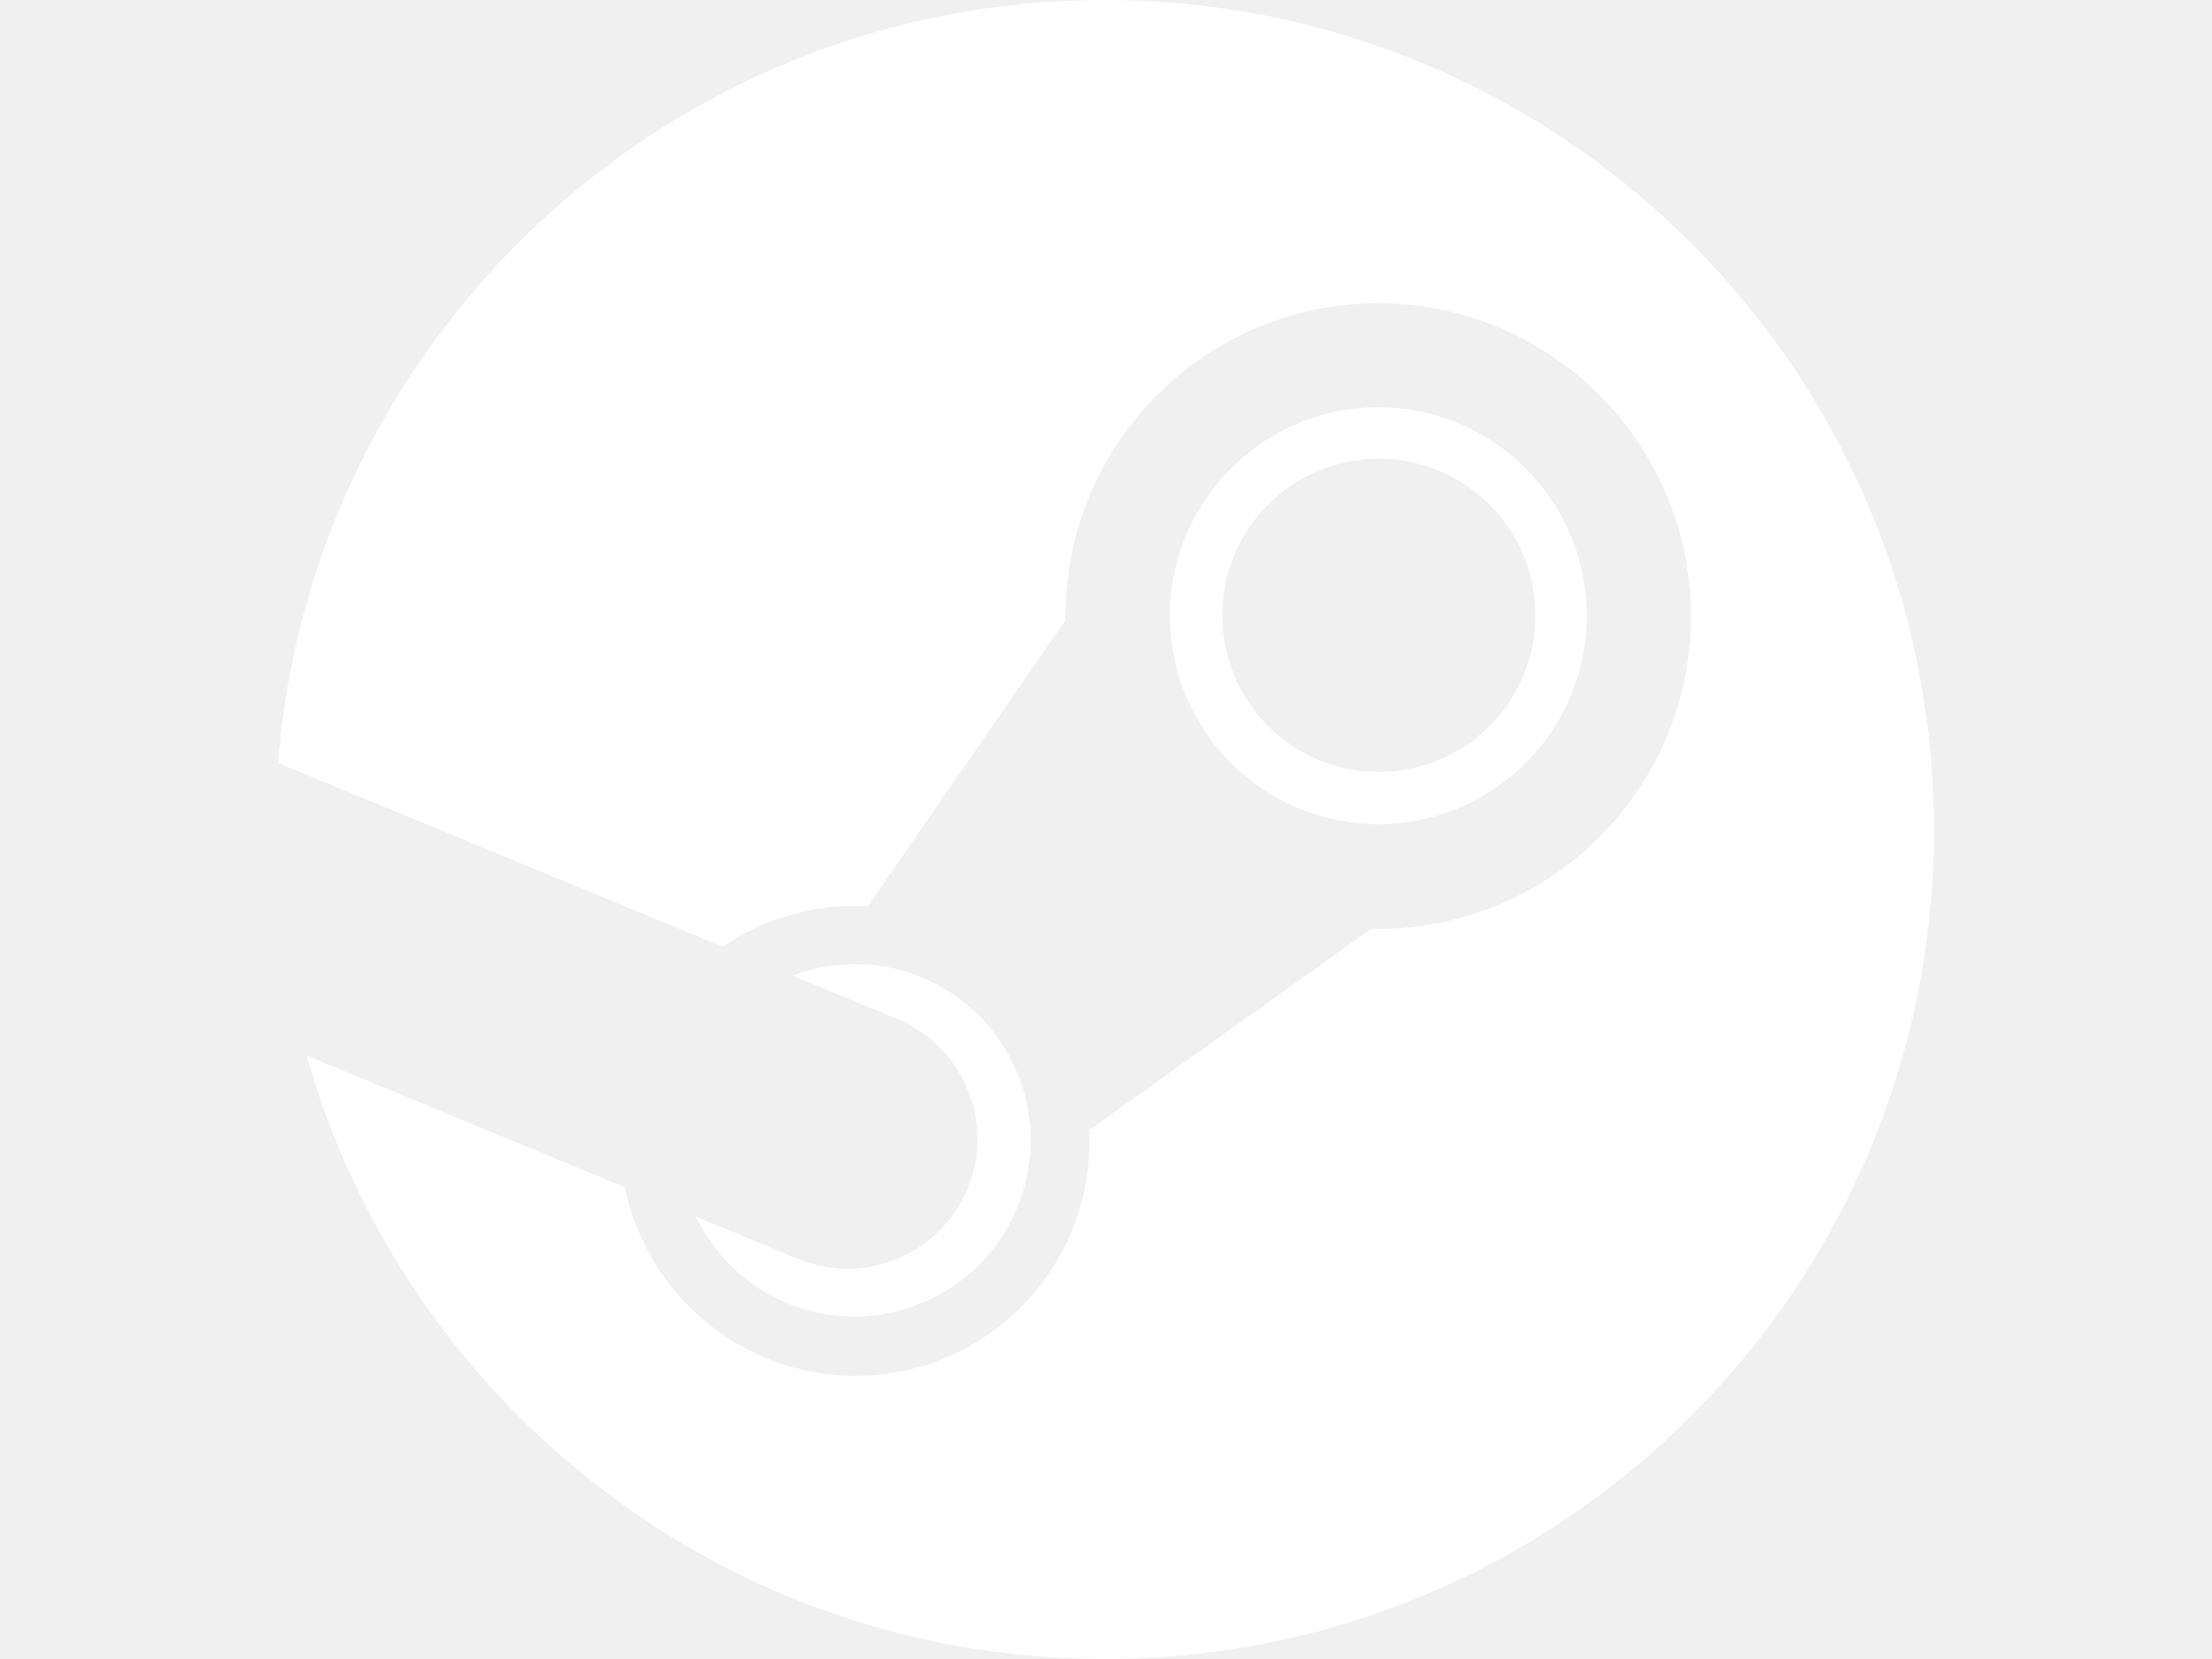
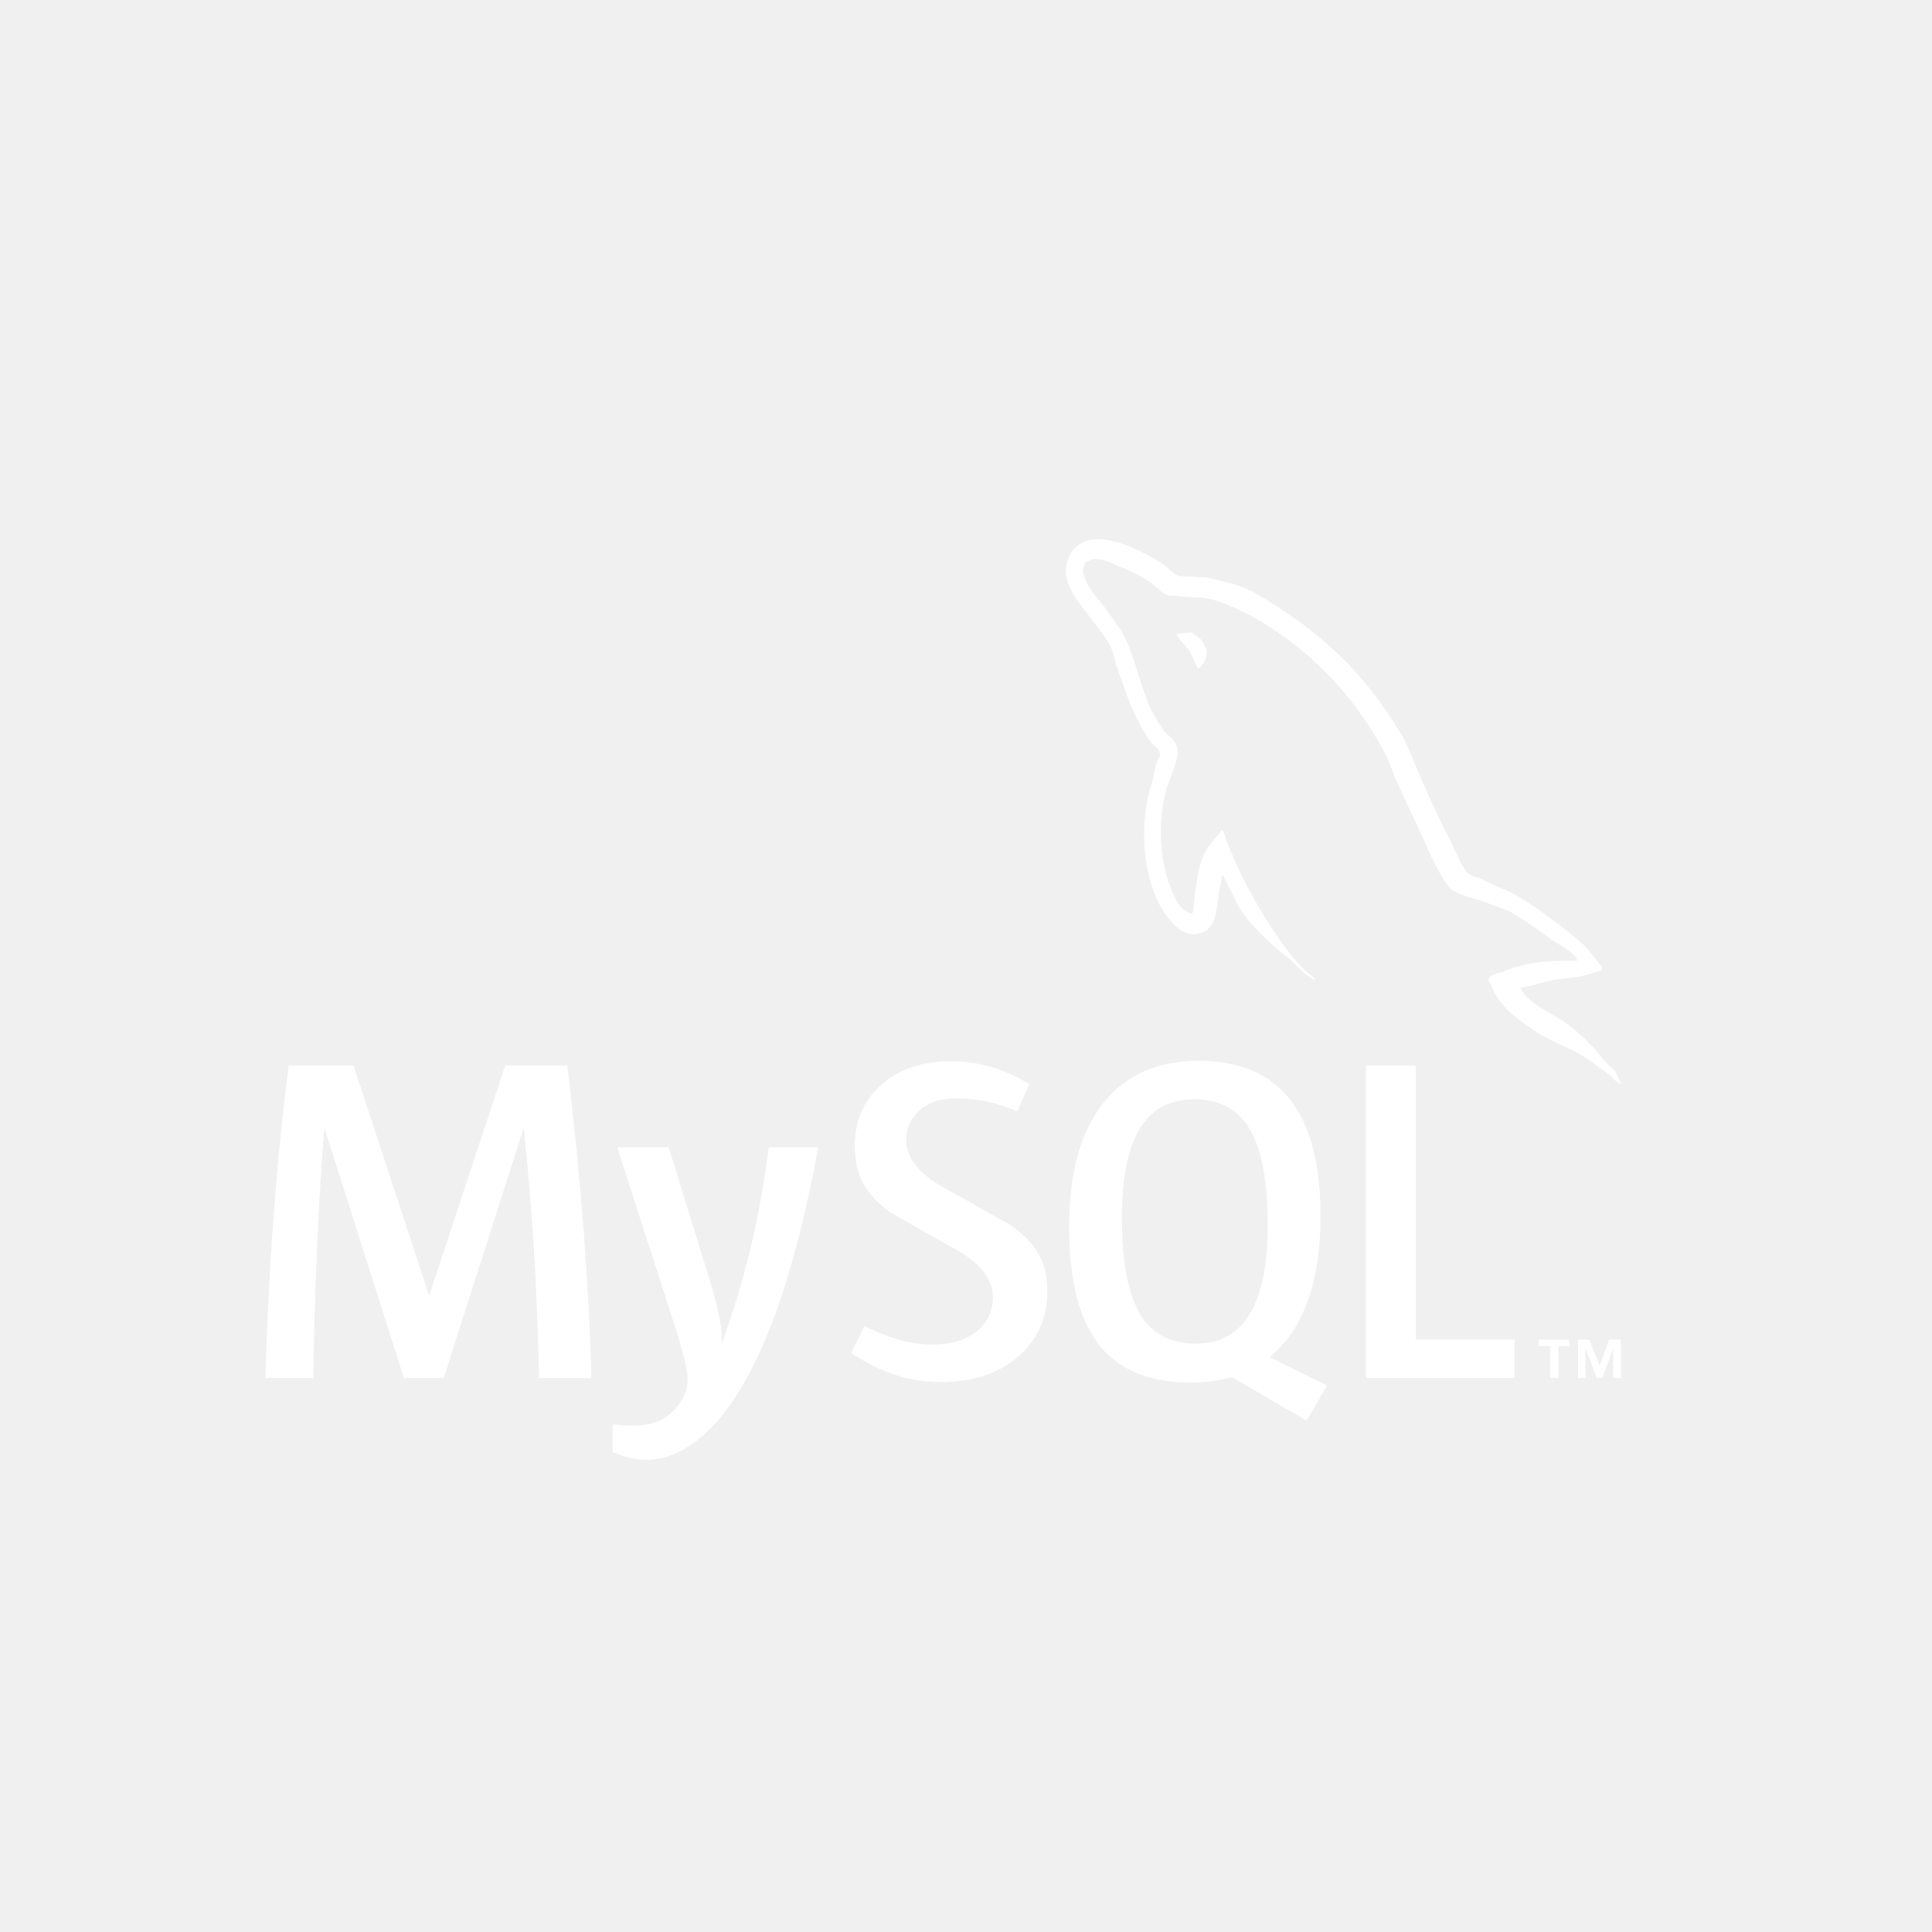
- <svg xmlns="http://www.w3.org/2000/svg" version="1.1" id="Layer_1" x="0px" y="0px" width="1600px" height="1200px" viewBox="0 0 1600 1200" enable-background="new 0 0 1600 1200" xml:space="preserve">
-   <path fill="#FFFFFF" d="M798.95,0C483.9,0,225.55,243,201.1,551.85l321.6,132.9c27.25-18.55,60.15-29.5,95.6-29.5  c3.15,0,6.25,0.2,9.4,0.3l143.05-207.1v-2.95c0-124.75,101.4-226.2,226.2-226.2c124.7,0,226.2,101.55,226.2,226.35  s-101.5,226.25-226.2,226.25h-5.25L787.9,817.45c0,2.6,0.2,5.25,0.2,7.95c0,93.75-75.75,169.8-169.5,169.8  c-81.75,0-150.8-58.65-166.55-136.35L221.8,763.5c71.3,251.85,302.5,436.5,577.15,436.5c331.35,0,599.95-268.65,599.95-600  S1130.25,0,798.95,0z M577,910.5L503.35,880c13.1,27.15,35.7,49.95,65.7,62.5c64.85,26.95,139.65-3.8,166.6-68.75  c13.15-31.5,13.2-65.95,0.25-97.45s-37.5-56.05-68.85-69.15c-31.2-13-64.5-12.45-93.9-1.5l76.15,31.5c47.8,20,70.45,75,50.45,122.75  c-19.85,47.85-74.85,70.5-122.7,50.6L577,910.5L577,910.5z M1147.75,445.35c0-83.1-67.65-150.75-150.75-150.75  c-83.25,0-150.75,67.65-150.75,150.75c0,83.25,67.5,150.75,150.75,150.75C1080.15,596.1,1147.75,528.6,1147.75,445.35z M884.1,445.1  c0-62.6,50.65-113.3,113.25-113.3c62.45,0,113.3,50.7,113.3,113.3c0,62.55-50.85,113.25-113.3,113.25  C934.7,558.35,884.1,507.65,884.1,445.1L884.1,445.1z" />
+ <svg xmlns="http://www.w3.org/2000/svg" viewBox="-18.458 -22.75 191.151 191.151" fill="#000000">
+   <g id="SVGRepo_bgCarrier" stroke-width="0" width="1600px" height="1200px" />
+   <g id="SVGRepo_tracerCarrier" stroke-linecap="round" stroke-linejoin="round" />
+   <g id="SVGRepo_iconCarrier">
+     <path d="M-18.458 6.58h191.151v132.49H-18.458V6.58z" fill="none" />
+     <path d="M40.054 113.583h-5.175c-.183-8.735-.687-16.947-1.511-24.642h-.046l-7.879 24.642h-3.94l-7.832-24.642h-.045c-.581 7.388-.947 15.602-1.099 24.642H7.81c.304-10.993 1.068-21.299 2.289-30.919h6.414l7.465 22.719h.046l7.511-22.719h6.137c1.344 11.268 2.138 21.575 2.382 30.919M62.497 90.771c-2.107 11.434-4.887 19.742-8.337 24.928-2.688 3.992-5.633 5.99-8.84 5.99-.855 0-1.91-.258-3.16-.77v-2.757c.611.088 1.328.138 2.152.138 1.498 0 2.702-.412 3.62-1.238 1.098-1.006 1.647-2.137 1.647-3.388 0-.858-.428-2.612-1.282-5.268L42.618 90.77h5.084l4.076 13.19c.916 2.995 1.298 5.086 1.145 6.277 2.229-5.953 3.786-12.444 4.673-19.468h4.901v.002z" fill="#ffffff" />
+     <path d="M131.382 113.583h-14.7V82.664h4.945v27.113h9.755v3.806zM112.834 114.33l-5.684-2.805c.504-.414.986-.862 1.42-1.381 2.416-2.838 3.621-7.035 3.621-12.594 0-10.229-4.014-15.346-12.045-15.346-3.938 0-7.01 1.298-9.207 3.895-2.414 2.84-3.619 7.022-3.619 12.551 0 5.435 1.068 9.422 3.205 11.951 1.955 2.291 4.902 3.438 8.843 3.438 1.47 0 2.819-.18 4.048-.543l7.4 4.308 2.018-3.474zm-18.413-6.934c-1.252-2.014-1.878-5.248-1.878-9.707 0-7.785 2.365-11.682 7.1-11.682 2.475 0 4.289.932 5.449 2.792 1.25 2.017 1.879 5.222 1.879 9.619 0 7.849-2.367 11.774-7.099 11.774-2.476.001-4.29-.928-5.451-2.796M85.165 105.013c0 2.622-.962 4.773-2.884 6.458-1.924 1.678-4.504 2.519-7.737 2.519-3.024 0-5.956-.966-8.794-2.888l1.329-2.655c2.442 1.223 4.653 1.831 6.638 1.831 1.863 0 3.319-.413 4.375-1.232 1.055-.822 1.684-1.975 1.684-3.433 0-1.837-1.281-3.407-3.631-4.722-2.167-1.19-6.501-3.678-6.501-3.678-2.349-1.712-3.525-3.55-3.525-6.578 0-2.506.877-4.529 2.632-6.068 1.757-1.545 4.024-2.315 6.803-2.315 2.87 0 5.479.769 7.829 2.291l-1.192 2.656c-2.01-.854-3.994-1.281-5.951-1.281-1.585 0-2.809.381-3.66 1.146-.858.762-1.387 1.737-1.387 2.933 0 1.828 1.308 3.418 3.722 4.759 2.196 1.192 6.638 3.723 6.638 3.723 2.409 1.709 3.612 3.53 3.612 6.534" fill="#ffffff" />
+     <path d="M137.59 72.308c-2.99-.076-5.305.225-7.248 1.047-.561.224-1.453.224-1.531.933.303.3.338.784.601 1.198.448.747 1.229 1.752 1.942 2.276.783.6 1.569 1.194 2.393 1.717 1.453.899 3.1 1.422 4.516 2.318.825.521 1.645 1.195 2.471 1.756.406.299.666.784 1.193.971v-.114c-.264-.336-.339-.822-.598-1.196l-1.122-1.082c-1.084-1.456-2.431-2.727-3.884-3.771-1.196-.824-3.812-1.944-4.297-3.322l-.076-.076c.822-.077 1.797-.375 2.578-.604 1.271-.335 2.43-.259 3.734-.594.6-.15 1.195-.338 1.797-.523v-.337c-.676-.673-1.158-1.567-1.869-2.203-1.902-1.643-3.998-3.25-6.164-4.595-1.16-.749-2.652-1.231-3.887-1.868-.445-.225-1.195-.336-1.457-.71-.67-.822-1.047-1.904-1.533-2.877-1.08-2.053-2.129-4.331-3.061-6.502-.674-1.456-1.084-2.91-1.906-4.257-3.85-6.35-8.031-10.196-14.457-13.971-1.381-.786-3.024-1.121-4.779-1.533l-2.803-.148c-.598-.262-1.197-.973-1.719-1.309-2.132-1.344-7.621-4.257-9.189-.411-1.01 2.431 1.494 4.821 2.354 6.054.635.856 1.458 1.83 1.902 2.802.263.635.337 1.309.6 1.98.598 1.644 1.157 3.473 1.943 5.007.41.782.857 1.604 1.381 2.312.3.414.822.597.936 1.272-.521.744-.562 1.867-.861 2.801-1.344 4.221-.819 9.45 1.086 12.552.596.934 2.018 2.99 3.92 2.202 1.684-.672 1.311-2.801 1.795-4.668.111-.451.038-.747.262-1.043v.073c.521 1.045 1.047 2.052 1.53 3.1 1.159 1.829 3.177 3.735 4.858 5.002.895.676 1.604 1.832 2.725 2.245V74.1h-.074c-.227-.335-.559-.485-.857-.745-.674-.673-1.42-1.495-1.943-2.241-1.566-2.093-2.952-4.41-4.182-6.801-.602-1.16-1.121-2.428-1.606-3.586-.226-.447-.226-1.121-.601-1.346-.562.821-1.381 1.532-1.791 2.538-.711 1.609-.785 3.588-1.049 5.646l-.147.072c-1.19-.299-1.604-1.53-2.056-2.575-1.119-2.654-1.307-6.914-.336-9.976.26-.783 1.385-3.249.936-3.995-.225-.715-.973-1.122-1.383-1.685-.482-.708-1.01-1.604-1.346-2.39-.896-2.091-1.347-4.408-2.312-6.498-.451-.974-1.234-1.982-1.868-2.879-.712-1.008-1.495-1.718-2.058-2.913-.186-.411-.447-1.083-.148-1.53.073-.3.225-.412.523-.487.484-.409 1.867.111 2.352.336 1.385.56 2.543 1.083 3.699 1.867.523.375 1.084 1.085 1.755 1.272h.786c1.193.26 2.538.072 3.661.41 1.979.636 3.772 1.569 5.38 2.576 4.893 3.103 8.928 7.512 11.652 12.778.447.858.637 1.644 1.045 2.539.787 1.832 1.76 3.7 2.541 5.493.785 1.755 1.533 3.547 2.654 5.005.559.784 2.805 1.195 3.812 1.606.745.335 1.905.633 2.577 1.044 1.271.783 2.537 1.682 3.732 2.543.595.448 2.465 1.382 2.576 2.13M99.484 39.844a5.82 5.82 0 0 0-1.529.188v.075h.072c.301.597.824 1.011 1.197 1.532.301.599.562 1.193.857 1.791l.072-.074c.527-.373.789-.971.789-1.868-.227-.264-.262-.522-.451-.784-.22-.374-.705-.56-1.007-.86" fill="#ffffff" />
+     <path d="M141.148 113.578h.774v-3.788h-1.161l-.947 2.585-1.029-2.585h-1.118v3.788h.731v-2.882h.041l1.078 2.882h.557l1.074-2.882v2.882zm-6.235 0h.819v-3.146h1.072v-.643h-3.008v.643h1.115l.002 3.146z" fill="#ffffff" />
+   </g>
</svg>
